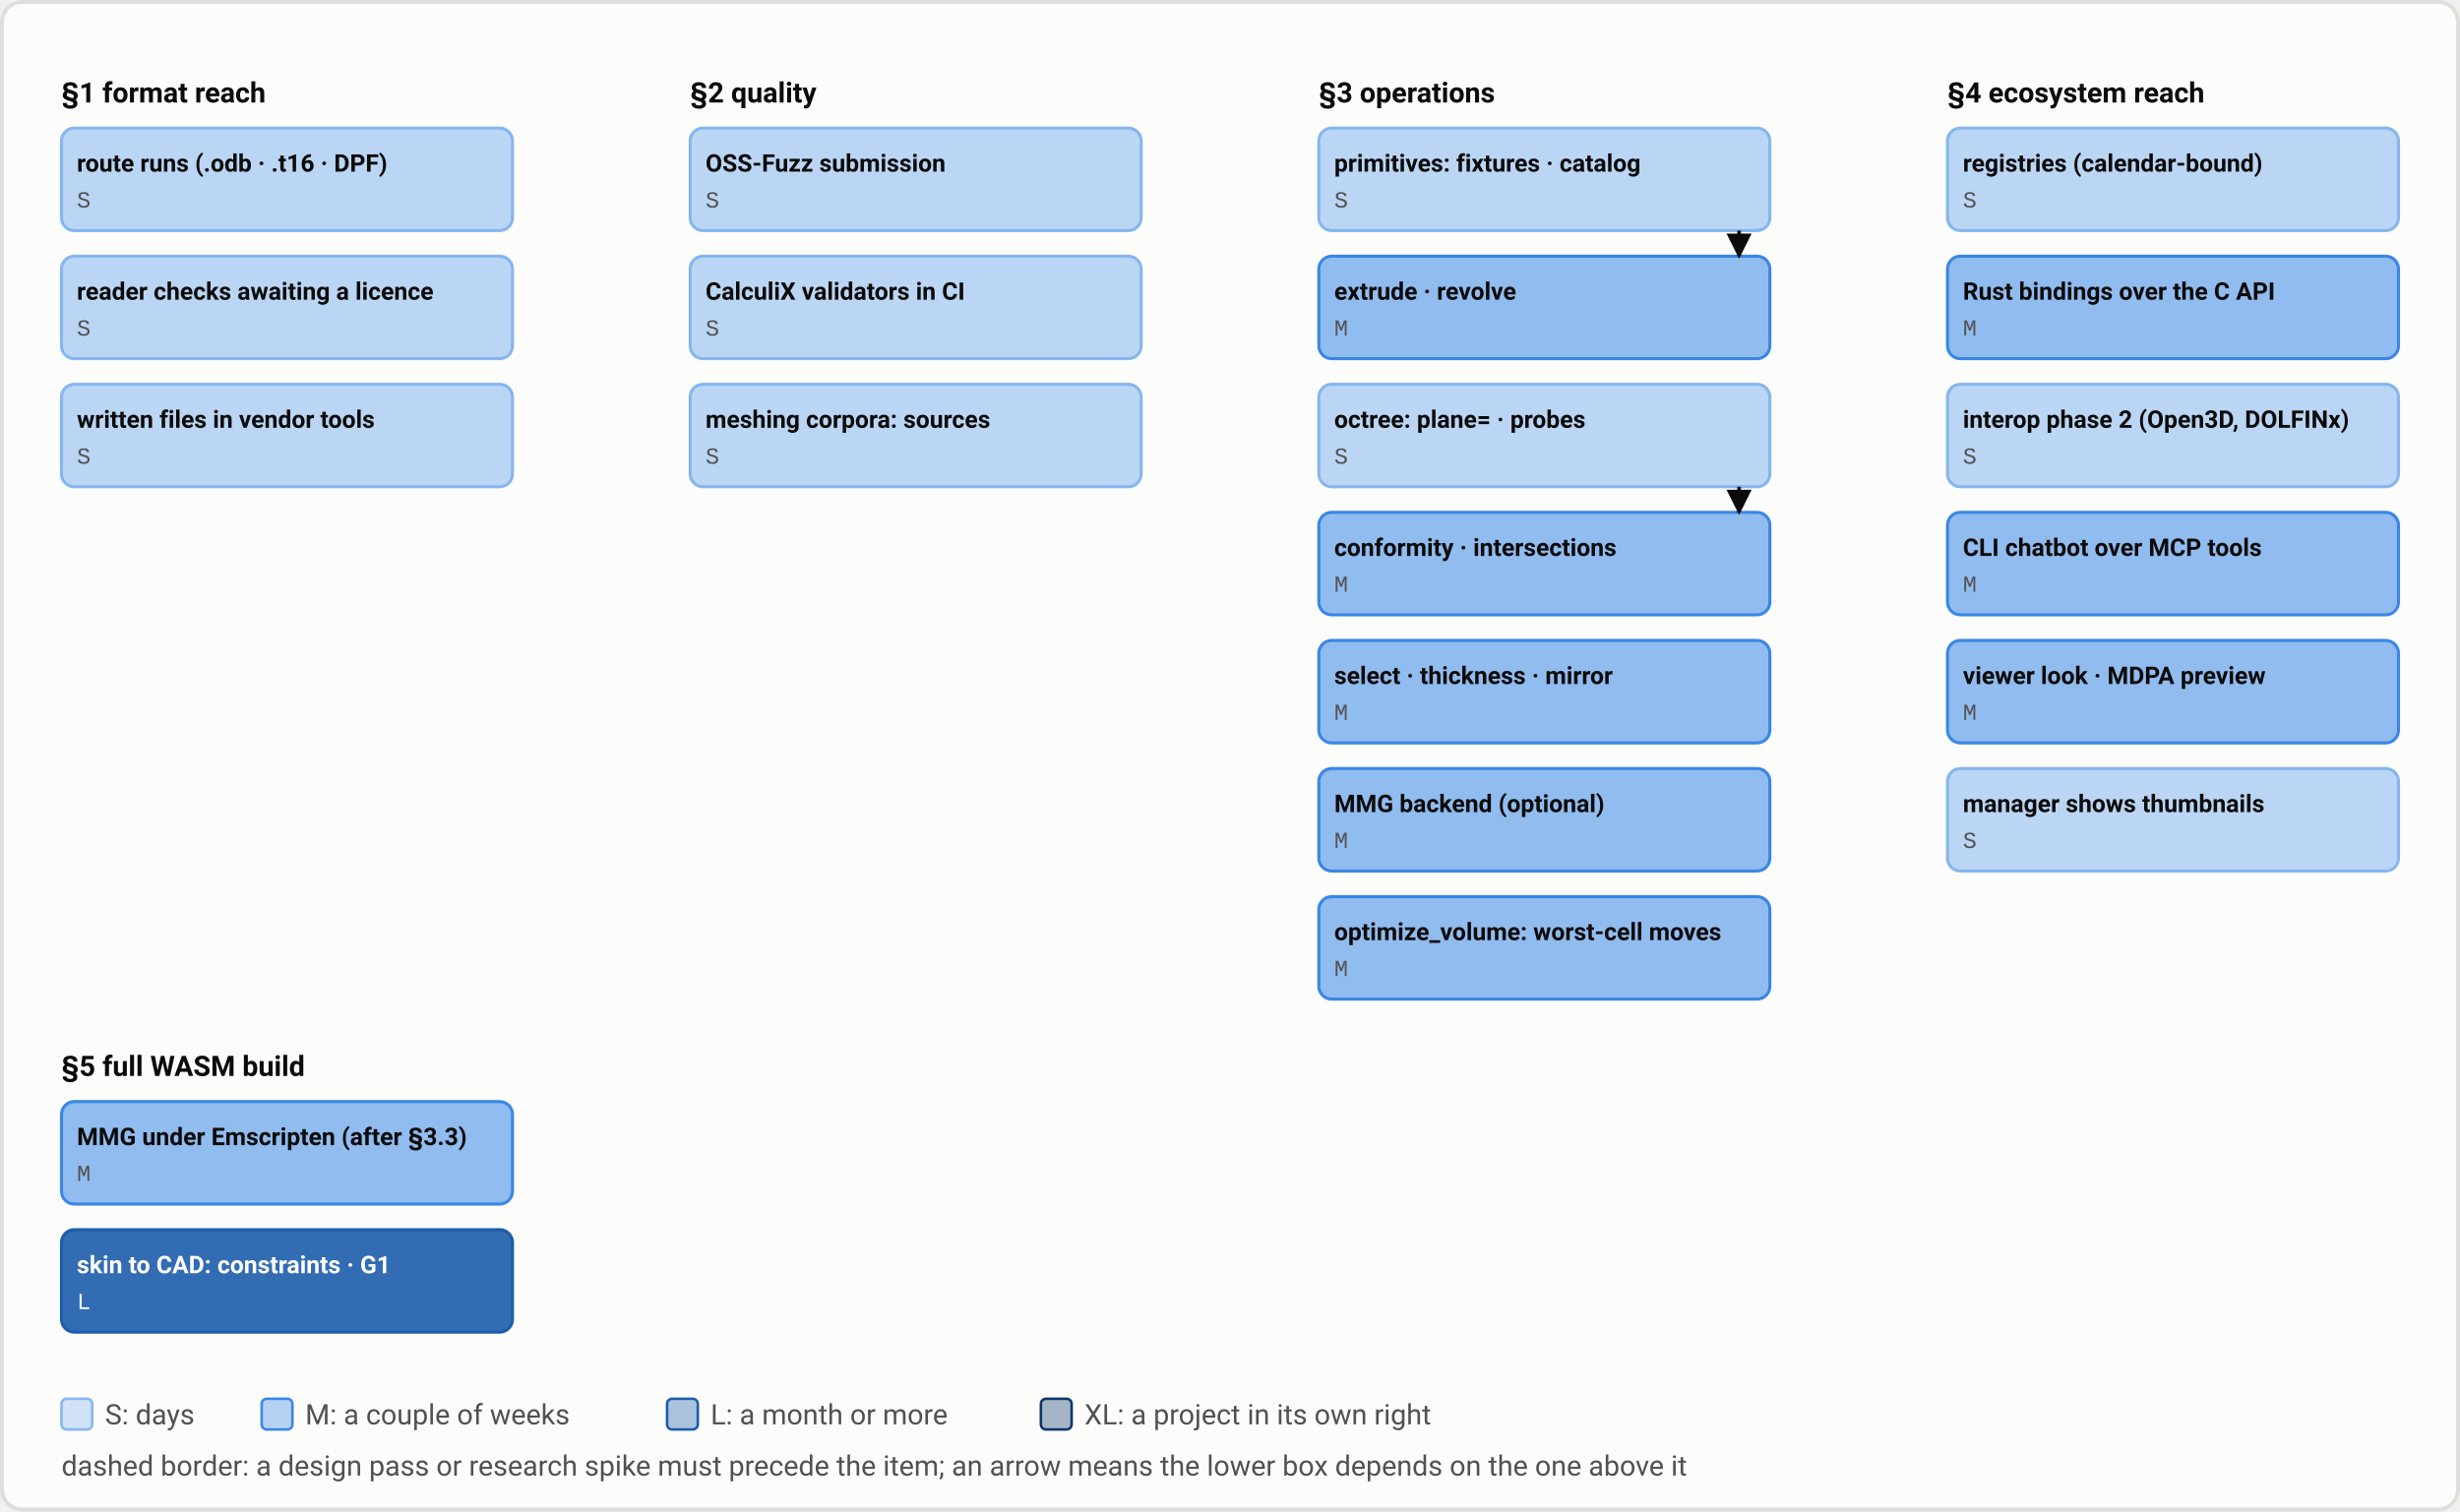
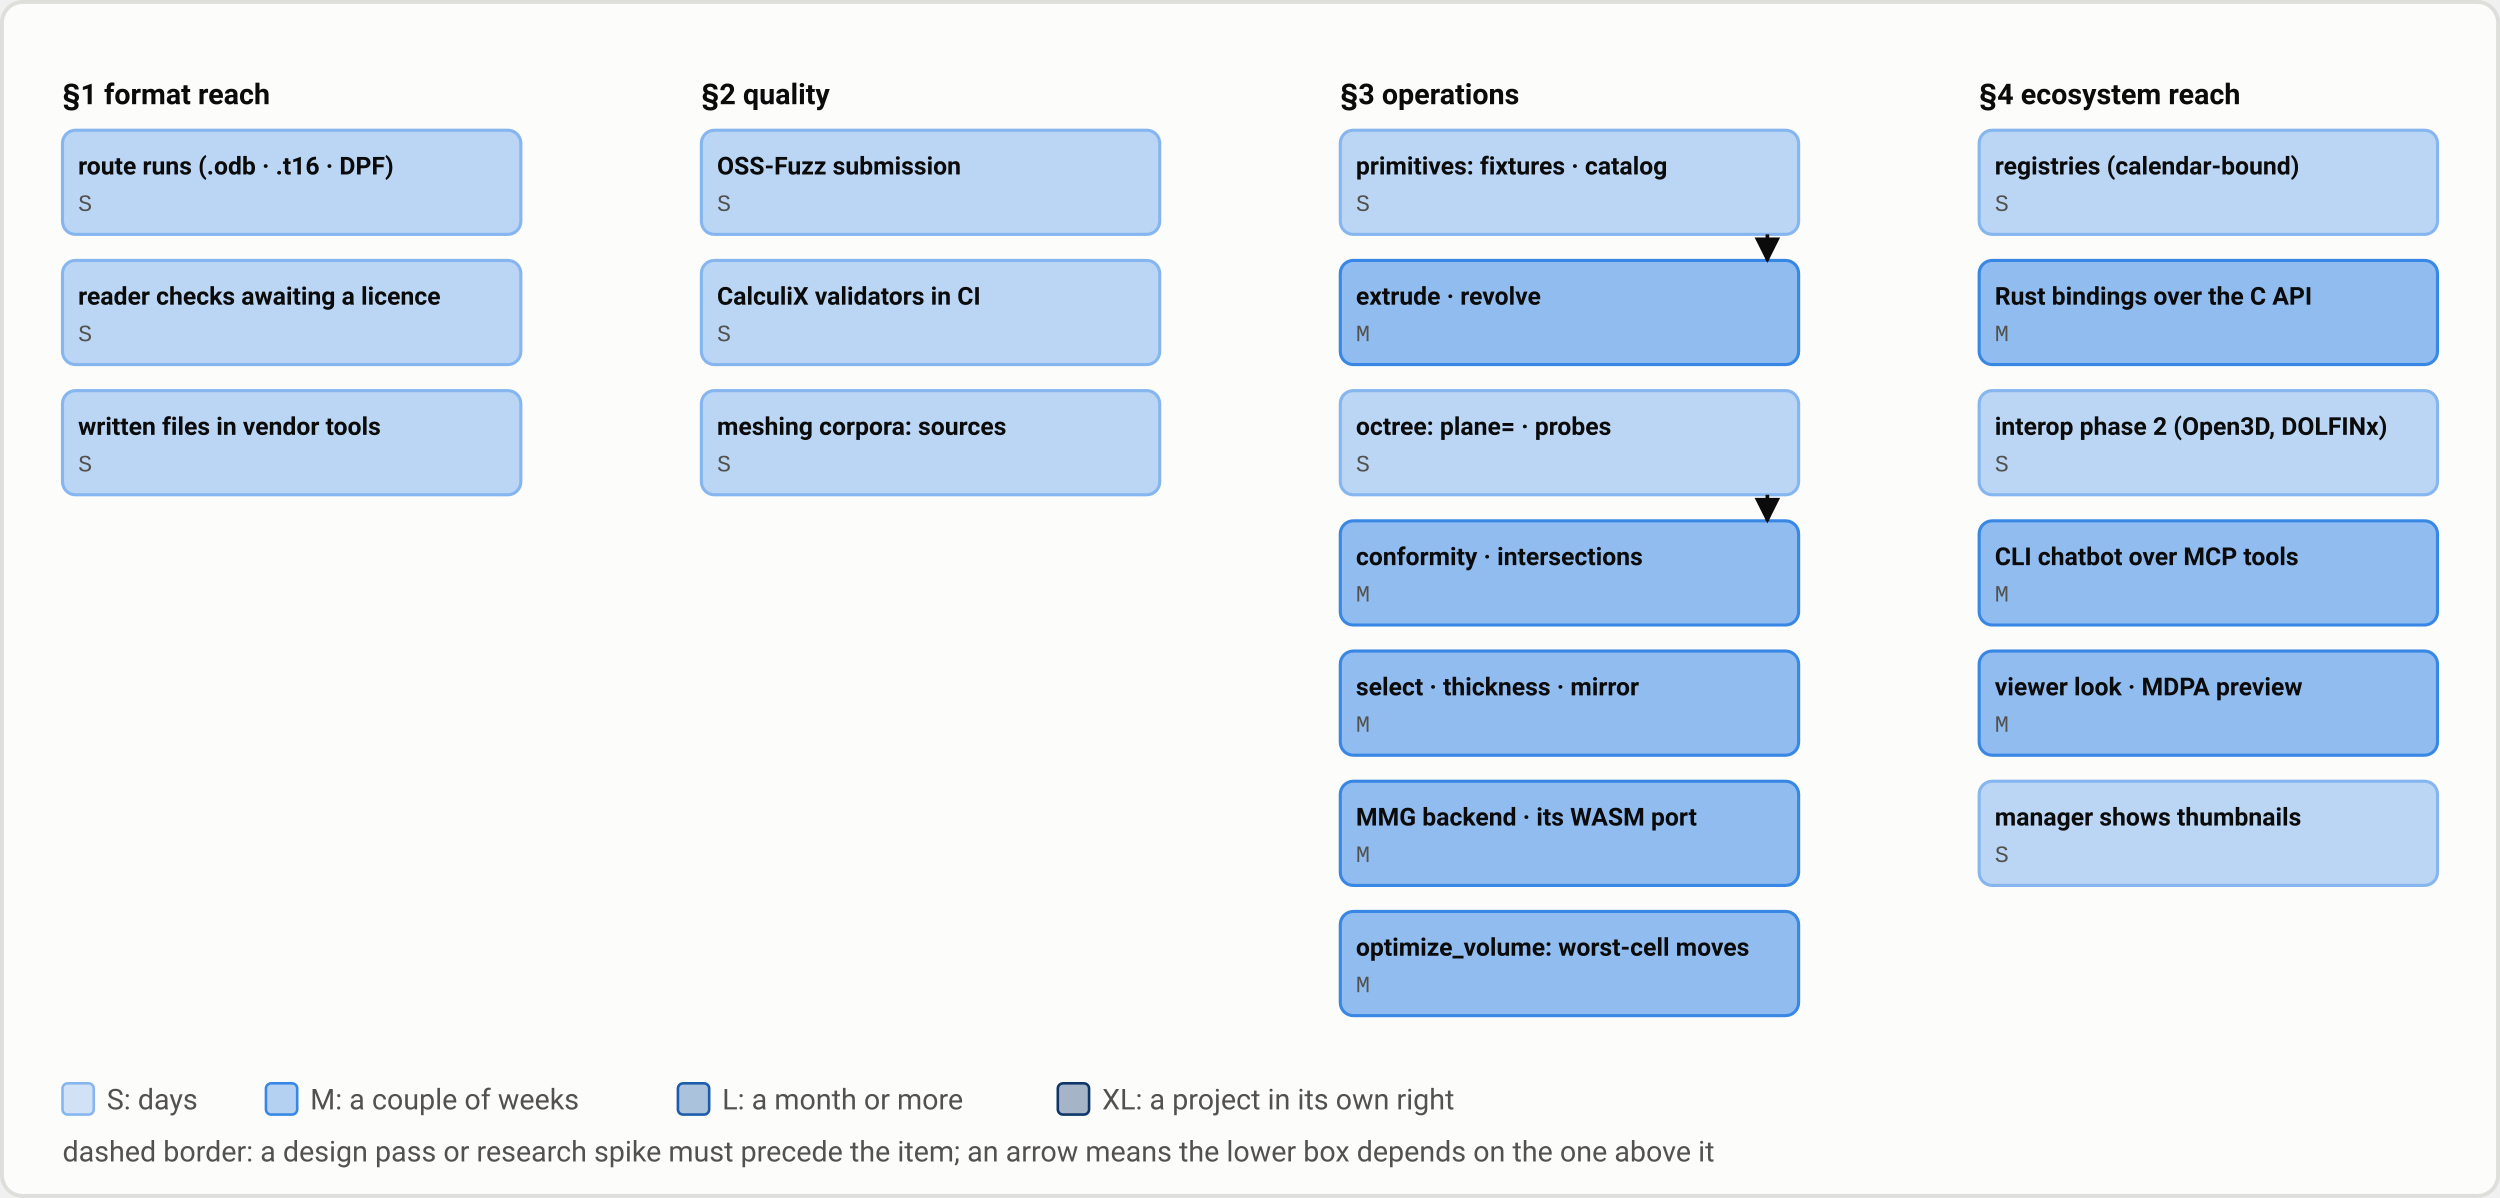
- <svg xmlns="http://www.w3.org/2000/svg" viewBox="0 0 960 590" width="960" height="590" font-family="system-ui, -apple-system, 'Segoe UI', Roboto, sans-serif" role="img" aria-label="The roadmap at a glance: open items by section, in recommended order, shaded by effort">
+ <svg xmlns="http://www.w3.org/2000/svg" viewBox="0 0 960 460" width="960" height="460" font-family="system-ui, -apple-system, 'Segoe UI', Roboto, sans-serif" role="img" aria-label="The roadmap at a glance: open items by section, in recommended order, shaded by effort">
  <defs>
    <marker id="arrow-0b0b0b" viewBox="0 0 10 10" refX="9" refY="5" markerWidth="7" markerHeight="7" orient="auto-start-reverse">
      <path d="M 0 0 L 10 5 L 0 10 z" fill="#0b0b0b" />
    </marker>
  </defs>
-   <rect x="0.75" y="0.75" width="958.5" height="588.5" rx="8" fill="#fcfcfb" stroke="#dededa" stroke-width="1.5" />
+   <rect x="0.75" y="0.75" width="958.5" height="458.5" rx="8" fill="#fcfcfb" stroke="#dededa" stroke-width="1.5" />
  <text x="24" y="40" font-family="system-ui, -apple-system, 'Segoe UI', Roboto, sans-serif" font-size="11" font-weight="700" fill="#0b0b0b">§1 format reach</text>
  <rect x="24" y="50" width="176" height="40" rx="5" fill="#86b6ef" fill-opacity="0.55" stroke="#86b6ef" stroke-width="1.2" />
  <text x="30" y="67" font-family="system-ui, -apple-system, 'Segoe UI', Roboto, sans-serif" font-size="9.5" font-weight="600" fill="#0b0b0b">route runs (.odb · .t16 · DPF)</text>
  <text x="30" y="81" font-family="ui-monospace, SFMono-Regular, Menlo, Consolas, 'Liberation Mono', monospace" font-size="9" fill="#52514e">S</text>
  <rect x="24" y="100" width="176" height="40" rx="5" fill="#86b6ef" fill-opacity="0.55" stroke="#86b6ef" stroke-width="1.2" />
  <text x="30" y="117" font-family="system-ui, -apple-system, 'Segoe UI', Roboto, sans-serif" font-size="9.5" font-weight="600" fill="#0b0b0b">reader checks awaiting a licence</text>
  <text x="30" y="131" font-family="ui-monospace, SFMono-Regular, Menlo, Consolas, 'Liberation Mono', monospace" font-size="9" fill="#52514e">S</text>
  <rect x="24" y="150" width="176" height="40" rx="5" fill="#86b6ef" fill-opacity="0.55" stroke="#86b6ef" stroke-width="1.2" />
  <text x="30" y="167" font-family="system-ui, -apple-system, 'Segoe UI', Roboto, sans-serif" font-size="9.5" font-weight="600" fill="#0b0b0b">written files in vendor tools</text>
  <text x="30" y="181" font-family="ui-monospace, SFMono-Regular, Menlo, Consolas, 'Liberation Mono', monospace" font-size="9" fill="#52514e">S</text>
  <text x="269.33" y="40" font-family="system-ui, -apple-system, 'Segoe UI', Roboto, sans-serif" font-size="11" font-weight="700" fill="#0b0b0b">§2 quality</text>
  <rect x="269.33" y="50" width="176" height="40" rx="5" fill="#86b6ef" fill-opacity="0.55" stroke="#86b6ef" stroke-width="1.2" />
  <text x="275.33" y="67" font-family="system-ui, -apple-system, 'Segoe UI', Roboto, sans-serif" font-size="9.5" font-weight="600" fill="#0b0b0b">OSS-Fuzz submission</text>
  <text x="275.33" y="81" font-family="ui-monospace, SFMono-Regular, Menlo, Consolas, 'Liberation Mono', monospace" font-size="9" fill="#52514e">S</text>
  <rect x="269.33" y="100" width="176" height="40" rx="5" fill="#86b6ef" fill-opacity="0.55" stroke="#86b6ef" stroke-width="1.2" />
  <text x="275.33" y="117" font-family="system-ui, -apple-system, 'Segoe UI', Roboto, sans-serif" font-size="9.5" font-weight="600" fill="#0b0b0b">CalculiX validators in CI</text>
  <text x="275.33" y="131" font-family="ui-monospace, SFMono-Regular, Menlo, Consolas, 'Liberation Mono', monospace" font-size="9" fill="#52514e">S</text>
  <rect x="269.33" y="150" width="176" height="40" rx="5" fill="#86b6ef" fill-opacity="0.55" stroke="#86b6ef" stroke-width="1.2" />
  <text x="275.33" y="167" font-family="system-ui, -apple-system, 'Segoe UI', Roboto, sans-serif" font-size="9.5" font-weight="600" fill="#0b0b0b">meshing corpora: sources</text>
  <text x="275.33" y="181" font-family="ui-monospace, SFMono-Regular, Menlo, Consolas, 'Liberation Mono', monospace" font-size="9" fill="#52514e">S</text>
  <text x="514.67" y="40" font-family="system-ui, -apple-system, 'Segoe UI', Roboto, sans-serif" font-size="11" font-weight="700" fill="#0b0b0b">§3 operations</text>
  <rect x="514.67" y="50" width="176" height="40" rx="5" fill="#86b6ef" fill-opacity="0.55" stroke="#86b6ef" stroke-width="1.2" />
  <text x="520.67" y="67" font-family="system-ui, -apple-system, 'Segoe UI', Roboto, sans-serif" font-size="9.5" font-weight="600" fill="#0b0b0b">primitives: fixtures · catalog</text>
  <text x="520.67" y="81" font-family="ui-monospace, SFMono-Regular, Menlo, Consolas, 'Liberation Mono', monospace" font-size="9" fill="#52514e">S</text>
  <rect x="514.67" y="100" width="176" height="40" rx="5" fill="#3987e5" fill-opacity="0.55" stroke="#3987e5" stroke-width="1.2" />
  <text x="520.67" y="117" font-family="system-ui, -apple-system, 'Segoe UI', Roboto, sans-serif" font-size="9.5" font-weight="600" fill="#0b0b0b">extrude · revolve</text>
  <text x="520.67" y="131" font-family="ui-monospace, SFMono-Regular, Menlo, Consolas, 'Liberation Mono', monospace" font-size="9" fill="#52514e">M</text>
  <rect x="514.67" y="150" width="176" height="40" rx="5" fill="#86b6ef" fill-opacity="0.55" stroke="#86b6ef" stroke-width="1.2" />
  <text x="520.67" y="167" font-family="system-ui, -apple-system, 'Segoe UI', Roboto, sans-serif" font-size="9.5" font-weight="600" fill="#0b0b0b">octree: plane= · probes</text>
  <text x="520.67" y="181" font-family="ui-monospace, SFMono-Regular, Menlo, Consolas, 'Liberation Mono', monospace" font-size="9" fill="#52514e">S</text>
  <rect x="514.67" y="200" width="176" height="40" rx="5" fill="#3987e5" fill-opacity="0.55" stroke="#3987e5" stroke-width="1.2" />
  <text x="520.67" y="217" font-family="system-ui, -apple-system, 'Segoe UI', Roboto, sans-serif" font-size="9.5" font-weight="600" fill="#0b0b0b">conformity · intersections</text>
  <text x="520.67" y="231" font-family="ui-monospace, SFMono-Regular, Menlo, Consolas, 'Liberation Mono', monospace" font-size="9" fill="#52514e">M</text>
  <rect x="514.67" y="250" width="176" height="40" rx="5" fill="#3987e5" fill-opacity="0.55" stroke="#3987e5" stroke-width="1.2" />
  <text x="520.67" y="267" font-family="system-ui, -apple-system, 'Segoe UI', Roboto, sans-serif" font-size="9.5" font-weight="600" fill="#0b0b0b">select · thickness · mirror</text>
  <text x="520.67" y="281" font-family="ui-monospace, SFMono-Regular, Menlo, Consolas, 'Liberation Mono', monospace" font-size="9" fill="#52514e">M</text>
  <rect x="514.67" y="300" width="176" height="40" rx="5" fill="#3987e5" fill-opacity="0.55" stroke="#3987e5" stroke-width="1.2" />
-   <text x="520.67" y="317" font-family="system-ui, -apple-system, 'Segoe UI', Roboto, sans-serif" font-size="9.5" font-weight="600" fill="#0b0b0b">MMG backend (optional)</text>
+   <text x="520.67" y="317" font-family="system-ui, -apple-system, 'Segoe UI', Roboto, sans-serif" font-size="9.5" font-weight="600" fill="#0b0b0b">MMG backend · its WASM port</text>
  <text x="520.67" y="331" font-family="ui-monospace, SFMono-Regular, Menlo, Consolas, 'Liberation Mono', monospace" font-size="9" fill="#52514e">M</text>
  <rect x="514.67" y="350" width="176" height="40" rx="5" fill="#3987e5" fill-opacity="0.55" stroke="#3987e5" stroke-width="1.2" />
  <text x="520.67" y="367" font-family="system-ui, -apple-system, 'Segoe UI', Roboto, sans-serif" font-size="9.5" font-weight="600" fill="#0b0b0b">optimize_volume: worst-cell moves</text>
  <text x="520.67" y="381" font-family="ui-monospace, SFMono-Regular, Menlo, Consolas, 'Liberation Mono', monospace" font-size="9" fill="#52514e">M</text>
  <line x1="678.67" y1="90" x2="678.67" y2="100" stroke="#0b0b0b" stroke-width="1.4" marker-end="url(#arrow-0b0b0b)" />
  <line x1="678.67" y1="190" x2="678.67" y2="200" stroke="#0b0b0b" stroke-width="1.4" marker-end="url(#arrow-0b0b0b)" />
  <text x="760" y="40" font-family="system-ui, -apple-system, 'Segoe UI', Roboto, sans-serif" font-size="11" font-weight="700" fill="#0b0b0b">§4 ecosystem reach</text>
  <rect x="760" y="50" width="176" height="40" rx="5" fill="#86b6ef" fill-opacity="0.55" stroke="#86b6ef" stroke-width="1.2" />
  <text x="766" y="67" font-family="system-ui, -apple-system, 'Segoe UI', Roboto, sans-serif" font-size="9.5" font-weight="600" fill="#0b0b0b">registries (calendar-bound)</text>
  <text x="766" y="81" font-family="ui-monospace, SFMono-Regular, Menlo, Consolas, 'Liberation Mono', monospace" font-size="9" fill="#52514e">S</text>
  <rect x="760" y="100" width="176" height="40" rx="5" fill="#3987e5" fill-opacity="0.55" stroke="#3987e5" stroke-width="1.2" />
  <text x="766" y="117" font-family="system-ui, -apple-system, 'Segoe UI', Roboto, sans-serif" font-size="9.5" font-weight="600" fill="#0b0b0b">Rust bindings over the C API</text>
  <text x="766" y="131" font-family="ui-monospace, SFMono-Regular, Menlo, Consolas, 'Liberation Mono', monospace" font-size="9" fill="#52514e">M</text>
  <rect x="760" y="150" width="176" height="40" rx="5" fill="#86b6ef" fill-opacity="0.55" stroke="#86b6ef" stroke-width="1.2" />
  <text x="766" y="167" font-family="system-ui, -apple-system, 'Segoe UI', Roboto, sans-serif" font-size="9.5" font-weight="600" fill="#0b0b0b">interop phase 2 (Open3D, DOLFINx)</text>
  <text x="766" y="181" font-family="ui-monospace, SFMono-Regular, Menlo, Consolas, 'Liberation Mono', monospace" font-size="9" fill="#52514e">S</text>
  <rect x="760" y="200" width="176" height="40" rx="5" fill="#3987e5" fill-opacity="0.55" stroke="#3987e5" stroke-width="1.2" />
  <text x="766" y="217" font-family="system-ui, -apple-system, 'Segoe UI', Roboto, sans-serif" font-size="9.5" font-weight="600" fill="#0b0b0b">CLI chatbot over MCP tools</text>
  <text x="766" y="231" font-family="ui-monospace, SFMono-Regular, Menlo, Consolas, 'Liberation Mono', monospace" font-size="9" fill="#52514e">M</text>
  <rect x="760" y="250" width="176" height="40" rx="5" fill="#3987e5" fill-opacity="0.55" stroke="#3987e5" stroke-width="1.2" />
  <text x="766" y="267" font-family="system-ui, -apple-system, 'Segoe UI', Roboto, sans-serif" font-size="9.5" font-weight="600" fill="#0b0b0b">viewer look · MDPA preview</text>
  <text x="766" y="281" font-family="ui-monospace, SFMono-Regular, Menlo, Consolas, 'Liberation Mono', monospace" font-size="9" fill="#52514e">M</text>
  <rect x="760" y="300" width="176" height="40" rx="5" fill="#86b6ef" fill-opacity="0.55" stroke="#86b6ef" stroke-width="1.2" />
  <text x="766" y="317" font-family="system-ui, -apple-system, 'Segoe UI', Roboto, sans-serif" font-size="9.5" font-weight="600" fill="#0b0b0b">manager shows thumbnails</text>
  <text x="766" y="331" font-family="ui-monospace, SFMono-Regular, Menlo, Consolas, 'Liberation Mono', monospace" font-size="9" fill="#52514e">S</text>
-   <text x="24" y="420" font-family="system-ui, -apple-system, 'Segoe UI', Roboto, sans-serif" font-size="11" font-weight="700" fill="#0b0b0b">§5 full WASM build</text>
-   <rect x="24" y="430" width="176" height="40" rx="5" fill="#3987e5" fill-opacity="0.55" stroke="#3987e5" stroke-width="1.2" />
-   <text x="30" y="447" font-family="system-ui, -apple-system, 'Segoe UI', Roboto, sans-serif" font-size="9.5" font-weight="600" fill="#0b0b0b">MMG under Emscripten (after §3.3)</text>
-   <text x="30" y="461" font-family="ui-monospace, SFMono-Regular, Menlo, Consolas, 'Liberation Mono', monospace" font-size="9" fill="#52514e">M</text>
-   <rect x="24" y="480" width="176" height="40" rx="5" fill="#1c5cab" fill-opacity="0.9" stroke="#1c5cab" stroke-width="1.2" />
-   <text x="30" y="497" font-family="system-ui, -apple-system, 'Segoe UI', Roboto, sans-serif" font-size="9.5" font-weight="600" fill="#ffffff">skin to CAD: constraints · G1</text>
-   <text x="30" y="511" font-family="ui-monospace, SFMono-Regular, Menlo, Consolas, 'Liberation Mono', monospace" font-size="9" fill="#ffffff">L</text>
-   <rect x="24" y="546" width="12" height="12" rx="2" fill="#86b6ef" fill-opacity="0.36" stroke="#86b6ef" stroke-width="1" />
-   <text x="41" y="556" font-family="system-ui, -apple-system, 'Segoe UI', Roboto, sans-serif" font-size="11" fill="#52514e">S: days</text>
-   <rect x="102.12" y="546" width="12" height="12" rx="2" fill="#3987e5" fill-opacity="0.36" stroke="#3987e5" stroke-width="1" />
-   <text x="119.12" y="556" font-family="system-ui, -apple-system, 'Segoe UI', Roboto, sans-serif" font-size="11" fill="#52514e">M: a couple of weeks</text>
-   <rect x="260.32" y="546" width="12" height="12" rx="2" fill="#1c5cab" fill-opacity="0.36" stroke="#1c5cab" stroke-width="1" />
-   <text x="277.32" y="556" font-family="system-ui, -apple-system, 'Segoe UI', Roboto, sans-serif" font-size="11" fill="#52514e">L: a month or more</text>
-   <rect x="406.2" y="546" width="12" height="12" rx="2" fill="#0d366b" fill-opacity="0.36" stroke="#0d366b" stroke-width="1" />
-   <text x="423.2" y="556" font-family="system-ui, -apple-system, 'Segoe UI', Roboto, sans-serif" font-size="11" fill="#52514e">XL: a project in its own right</text>
-   <text x="24" y="576" font-family="system-ui, -apple-system, 'Segoe UI', Roboto, sans-serif" font-size="11" fill="#52514e">dashed border: a design pass or research spike must precede the item; an arrow means the lower box depends on the one above it</text>
+   <rect x="24" y="416" width="12" height="12" rx="2" fill="#86b6ef" fill-opacity="0.36" stroke="#86b6ef" stroke-width="1" />
+   <text x="41" y="426" font-family="system-ui, -apple-system, 'Segoe UI', Roboto, sans-serif" font-size="11" fill="#52514e">S: days</text>
+   <rect x="102.12" y="416" width="12" height="12" rx="2" fill="#3987e5" fill-opacity="0.36" stroke="#3987e5" stroke-width="1" />
+   <text x="119.12" y="426" font-family="system-ui, -apple-system, 'Segoe UI', Roboto, sans-serif" font-size="11" fill="#52514e">M: a couple of weeks</text>
+   <rect x="260.32" y="416" width="12" height="12" rx="2" fill="#1c5cab" fill-opacity="0.36" stroke="#1c5cab" stroke-width="1" />
+   <text x="277.32" y="426" font-family="system-ui, -apple-system, 'Segoe UI', Roboto, sans-serif" font-size="11" fill="#52514e">L: a month or more</text>
+   <rect x="406.2" y="416" width="12" height="12" rx="2" fill="#0d366b" fill-opacity="0.36" stroke="#0d366b" stroke-width="1" />
+   <text x="423.2" y="426" font-family="system-ui, -apple-system, 'Segoe UI', Roboto, sans-serif" font-size="11" fill="#52514e">XL: a project in its own right</text>
+   <text x="24" y="446" font-family="system-ui, -apple-system, 'Segoe UI', Roboto, sans-serif" font-size="11" fill="#52514e">dashed border: a design pass or research spike must precede the item; an arrow means the lower box depends on the one above it</text>
</svg>
